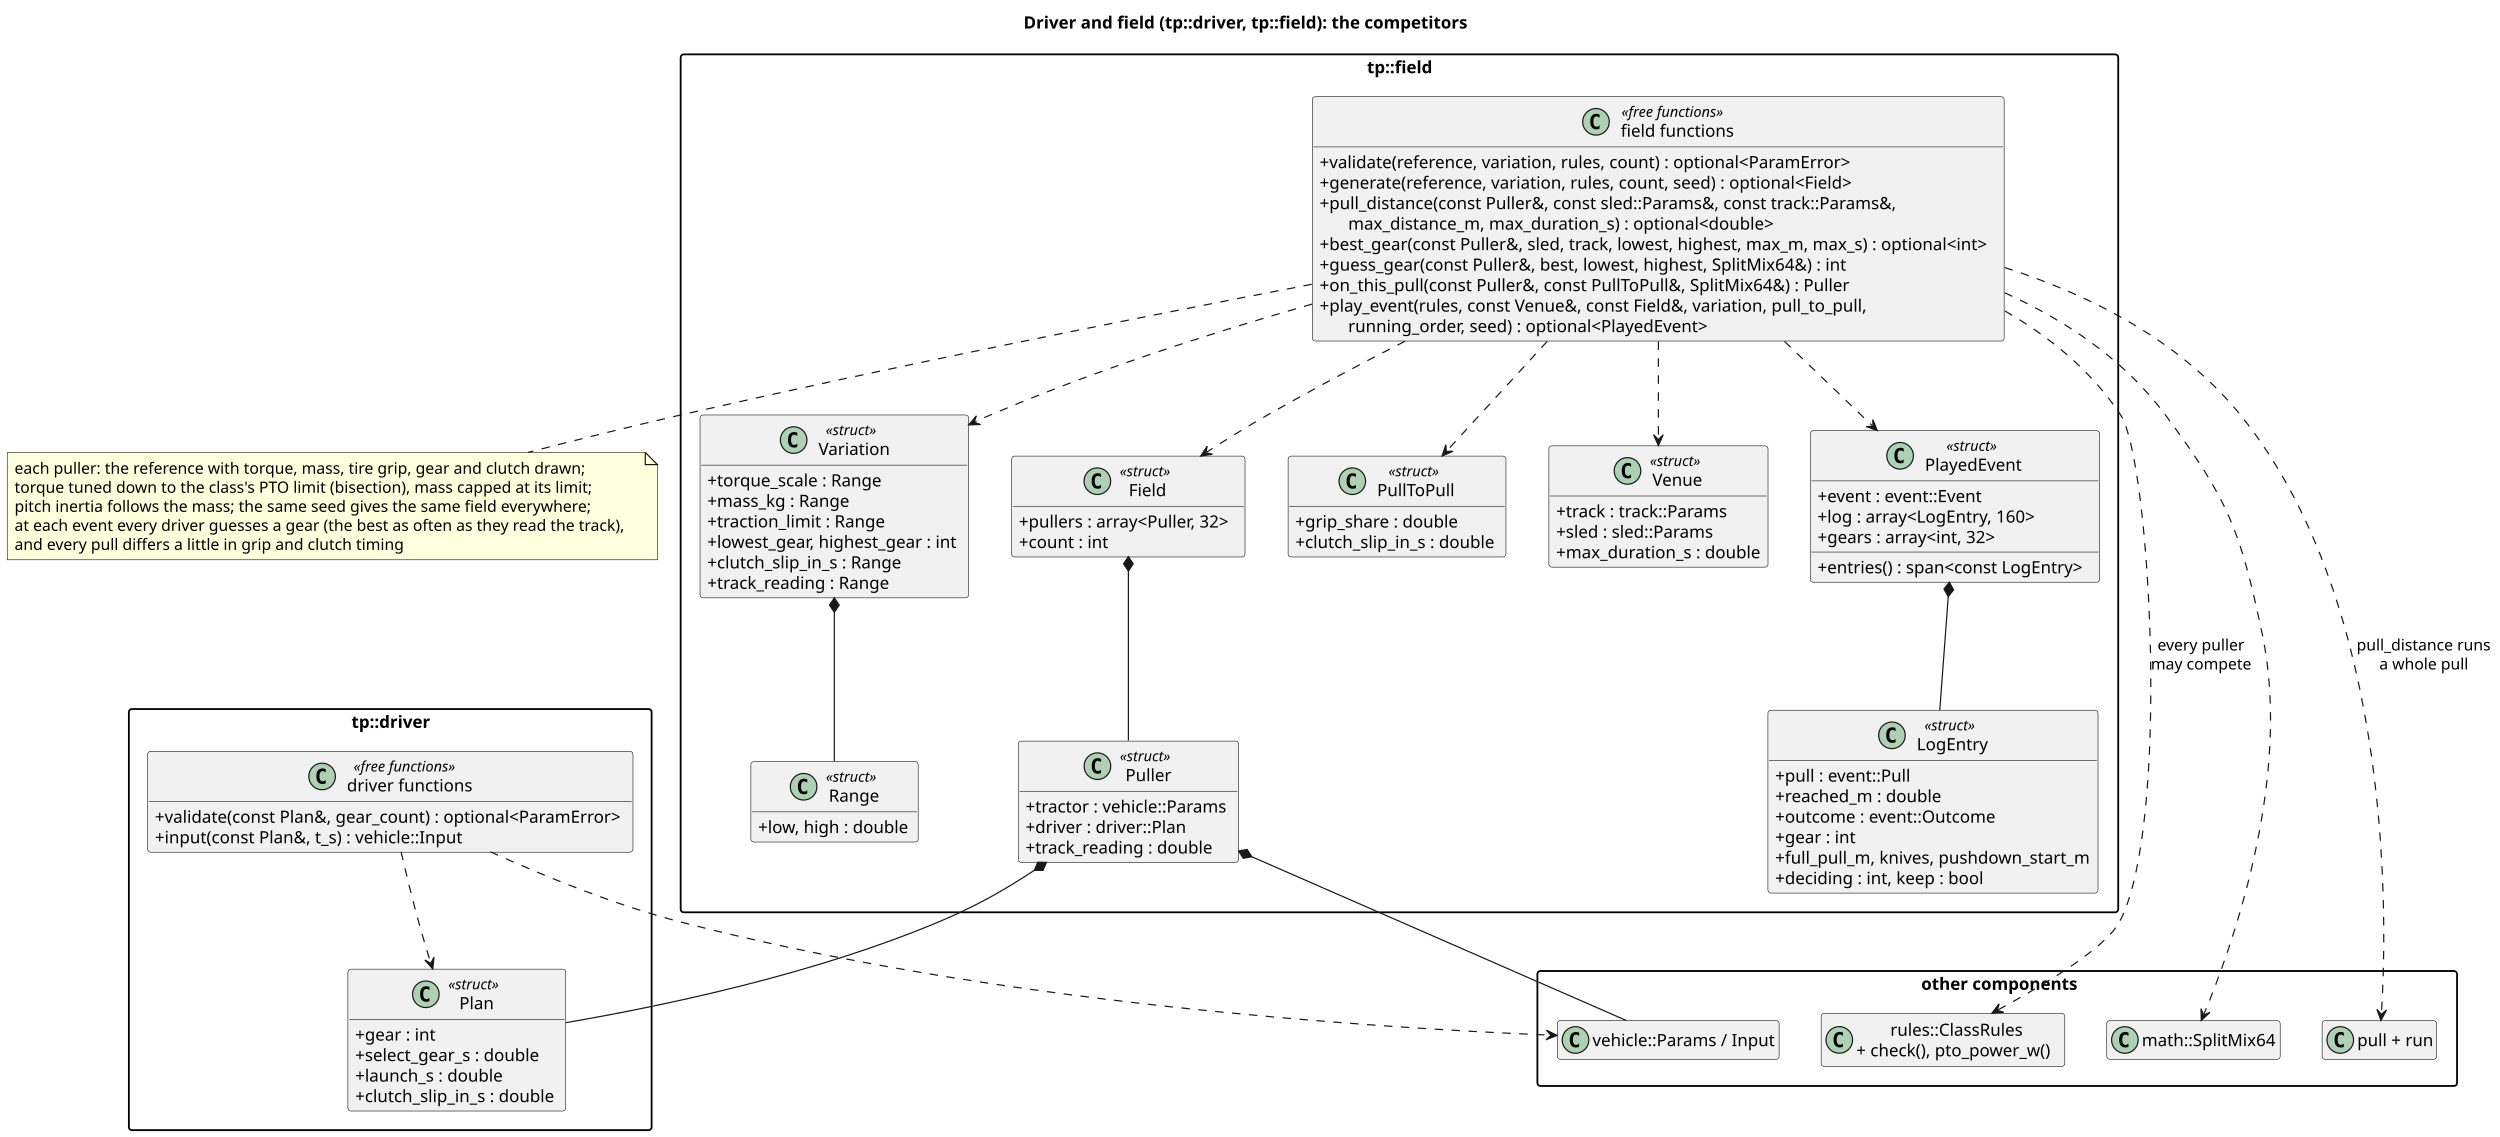
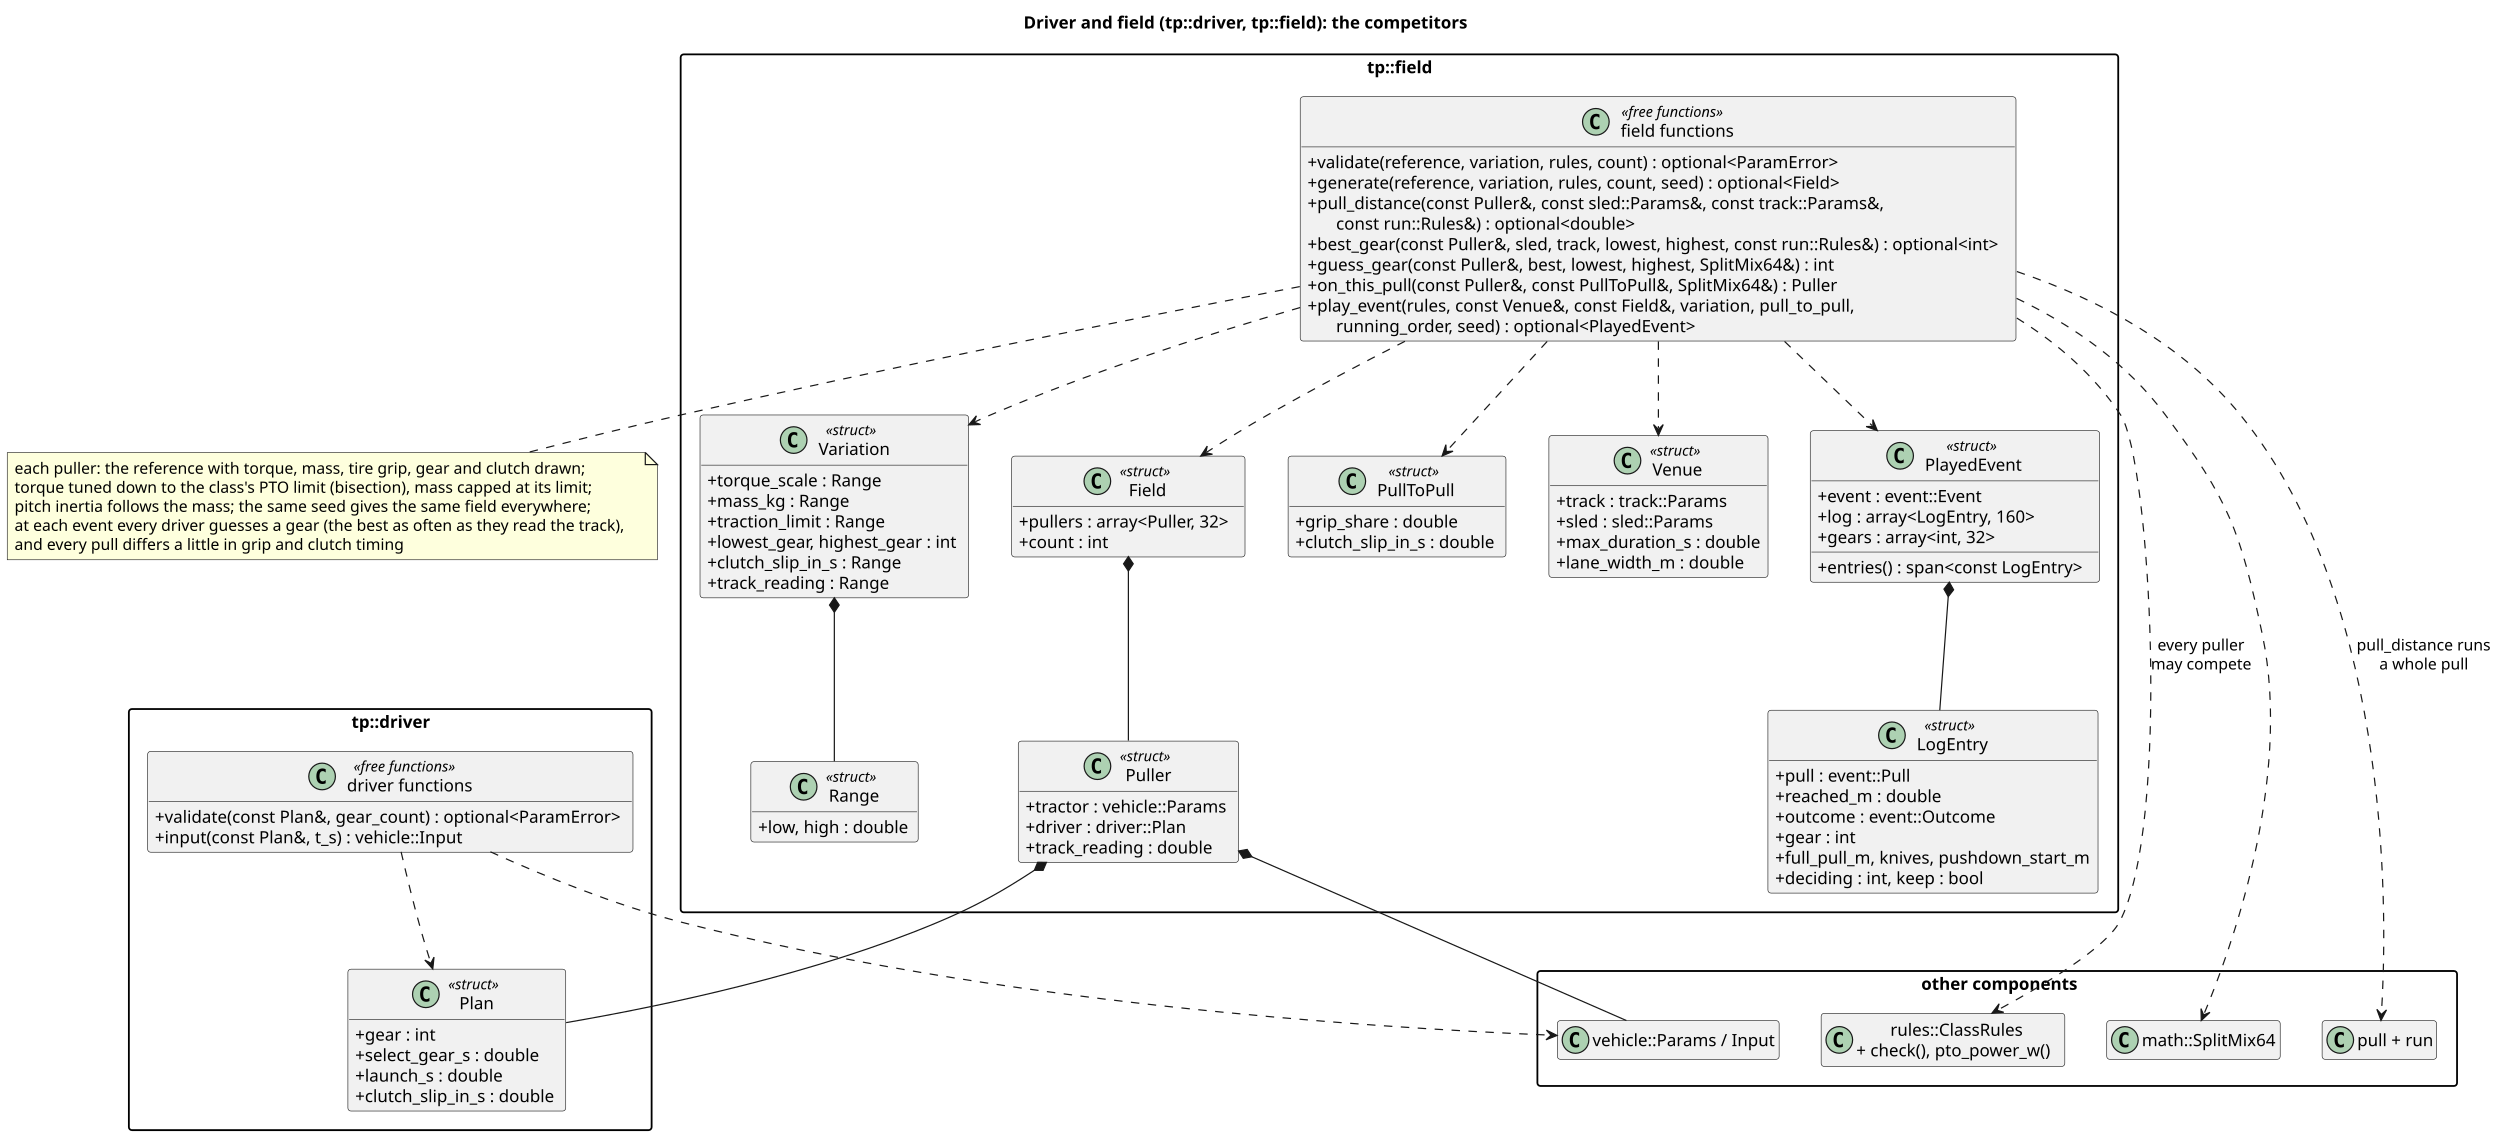
<svg xmlns="http://www.w3.org/2000/svg" contentStyleType="text/css" height="939px" preserveAspectRatio="none" style="width:2066px;height:939px;background:#FFFFFF;" version="1.1" viewBox="0 0 2066 939" width="2066px" zoomAndPan="magnify">
  <defs />
  <g>
    <text fill="#000000" font-family="sans-serif" font-size="14" font-weight="bold" lengthAdjust="spacing" textLength="360.644" x="845.859" y="23.562">Driver and field (tp::driver, tp::field): the competitors</text>
    <g id="cluster_other components">
      <rect fill="none" height="95" rx="2.5" ry="2.5" style="stroke:#000000;stroke-width:1.5;" width="760" x="1270.5" y="802.439" />
      <text fill="#000000" font-family="sans-serif" font-size="14" font-weight="bold" lengthAdjust="spacing" textLength="125.535" x="1587.732" y="818.002">other components</text>
    </g>
    <g id="cluster_tp::driver">
      <rect fill="none" height="348" rx="2.5" ry="2.5" style="stroke:#000000;stroke-width:1.5;" width="432" x="106.5" y="585.939" />
      <text fill="#000000" font-family="sans-serif" font-size="14" font-weight="bold" lengthAdjust="spacing" textLength="64.06" x="290.47" y="601.502">tp::driver</text>
    </g>
    <g id="cluster_tp::field">
      <rect fill="none" height="709" rx="2.5" ry="2.5" style="stroke:#000000;stroke-width:1.5;" width="1188" x="562.5" y="44.94" />
      <text fill="#000000" font-family="sans-serif" font-size="14" font-weight="bold" lengthAdjust="spacing" textLength="53.628" x="1129.686" y="60.502">tp::field</text>
    </g>
    <g id="elem_Vehicle">
      <rect codeLine="7" fill="#F1F1F1" height="32" id="Vehicle" rx="2.5" ry="2.5" style="stroke:#181818;stroke-width:0.5;" width="183.286" x="1287" y="843.439" />
      <ellipse cx="1302" cy="859.439" fill="#ADD1B2" rx="11" ry="11" style="stroke:#181818;stroke-width:1.0;" />
      <path d="M1304.969,865.08 Q1304.391,865.377 1303.75,865.518 Q1303.109,865.674 1302.406,865.674 Q1299.906,865.674 1298.578,864.033 Q1297.266,862.377 1297.266,859.252 Q1297.266,856.127 1298.578,854.471 Q1299.906,852.814 1302.406,852.814 Q1303.109,852.814 1303.75,852.971 Q1304.406,853.127 1304.969,853.424 L1304.969,856.143 Q1304.344,855.564 1303.75,855.299 Q1303.156,855.018 1302.531,855.018 Q1301.188,855.018 1300.5,856.096 Q1299.812,857.158 1299.812,859.252 Q1299.812,861.346 1300.5,862.424 Q1301.188,863.486 1302.531,863.486 Q1303.156,863.486 1303.75,863.221 Q1304.344,862.939 1304.969,862.361 L1304.969,865.08 Z " fill="#000000" />
      <text fill="#000000" font-family="sans-serif" font-size="14" lengthAdjust="spacing" textLength="151.286" x="1316" y="864.532">vehicle::Params / Input</text>
    </g>
    <g id="elem_Rules">
      <rect codeLine="8" fill="#F1F1F1" height="43.879" id="Rules" rx="2.5" ry="2.5" style="stroke:#181818;stroke-width:0.5;" width="201.347" x="1505" y="837.439" />
      <ellipse cx="1520" cy="859.379" fill="#ADD1B2" rx="11" ry="11" style="stroke:#181818;stroke-width:1.0;" />
      <path d="M1522.969,865.019 Q1522.391,865.316 1521.75,865.457 Q1521.109,865.613 1520.406,865.613 Q1517.906,865.613 1516.578,863.973 Q1515.266,862.316 1515.266,859.191 Q1515.266,856.066 1516.578,854.41 Q1517.906,852.754 1520.406,852.754 Q1521.109,852.754 1521.75,852.91 Q1522.406,853.066 1522.969,853.363 L1522.969,856.082 Q1522.344,855.504 1521.75,855.238 Q1521.156,854.957 1520.531,854.957 Q1519.188,854.957 1518.5,856.035 Q1517.812,857.098 1517.812,859.191 Q1517.812,861.285 1518.5,862.363 Q1519.188,863.426 1520.531,863.426 Q1521.156,863.426 1521.75,863.16 Q1522.344,862.879 1522.969,862.301 L1522.969,865.019 Z " fill="#000000" />
      <text fill="#000000" font-family="sans-serif" font-size="14" lengthAdjust="spacing" textLength="113.046" x="1562.15" y="856.002">rules::ClassRules</text>
      <text fill="#000000" font-family="sans-serif" font-size="14" lengthAdjust="spacing" textLength="169.347" x="1534" y="872.941">+ check(), pto_power_w()</text>
    </g>
    <g id="elem_Random">
      <rect codeLine="9" fill="#F1F1F1" height="32" id="Random" rx="2.5" ry="2.5" style="stroke:#181818;stroke-width:0.5;" width="143.371" x="1741" y="843.439" />
      <ellipse cx="1756" cy="859.439" fill="#ADD1B2" rx="11" ry="11" style="stroke:#181818;stroke-width:1.0;" />
      <path d="M1758.969,865.08 Q1758.391,865.377 1757.75,865.518 Q1757.109,865.674 1756.406,865.674 Q1753.906,865.674 1752.578,864.033 Q1751.266,862.377 1751.266,859.252 Q1751.266,856.127 1752.578,854.471 Q1753.906,852.814 1756.406,852.814 Q1757.109,852.814 1757.75,852.971 Q1758.406,853.127 1758.969,853.424 L1758.969,856.143 Q1758.344,855.564 1757.75,855.299 Q1757.156,855.018 1756.531,855.018 Q1755.188,855.018 1754.5,856.096 Q1753.812,857.158 1753.812,859.252 Q1753.812,861.346 1754.5,862.424 Q1755.188,863.486 1756.531,863.486 Q1757.156,863.486 1757.75,863.221 Q1758.344,862.939 1758.969,862.361 L1758.969,865.08 Z " fill="#000000" />
      <text fill="#000000" font-family="sans-serif" font-size="14" lengthAdjust="spacing" textLength="111.371" x="1770" y="864.532">math::SplitMix64</text>
    </g>
    <g id="elem_Run">
      <rect codeLine="10" fill="#F1F1F1" height="32" id="Run" rx="2.5" ry="2.5" style="stroke:#181818;stroke-width:0.5;" width="94.59" x="1919" y="843.439" />
      <ellipse cx="1934" cy="859.439" fill="#ADD1B2" rx="11" ry="11" style="stroke:#181818;stroke-width:1.0;" />
      <path d="M1936.969,865.08 Q1936.391,865.377 1935.75,865.518 Q1935.109,865.674 1934.406,865.674 Q1931.906,865.674 1930.578,864.033 Q1929.266,862.377 1929.266,859.252 Q1929.266,856.127 1930.578,854.471 Q1931.906,852.814 1934.406,852.814 Q1935.109,852.814 1935.75,852.971 Q1936.406,853.127 1936.969,853.424 L1936.969,856.143 Q1936.344,855.564 1935.75,855.299 Q1935.156,855.018 1934.531,855.018 Q1933.188,855.018 1932.5,856.096 Q1931.812,857.158 1931.812,859.252 Q1931.812,861.346 1932.5,862.424 Q1933.188,863.486 1934.531,863.486 Q1935.156,863.486 1935.75,863.221 Q1936.344,862.939 1936.969,862.361 L1936.969,865.08 Z " fill="#000000" />
      <text fill="#000000" font-family="sans-serif" font-size="14" lengthAdjust="spacing" textLength="62.59" x="1948" y="864.532">pull + run</text>
    </g>
    <g id="elem_Plan">
      <rect codeLine="14" fill="#F1F1F1" height="117.217" id="Plan" rx="2.5" ry="2.5" style="stroke:#181818;stroke-width:0.5;" width="180.014" x="287.5" y="800.939" />
      <ellipse cx="351.919" cy="821.669" fill="#ADD1B2" rx="11" ry="11" style="stroke:#181818;stroke-width:1.0;" />
      <path d="M354.888,827.31 Q354.31,827.606 353.669,827.747 Q353.028,827.903 352.325,827.903 Q349.825,827.903 348.497,826.263 Q347.185,824.606 347.185,821.481 Q347.185,818.356 348.497,816.7 Q349.825,815.044 352.325,815.044 Q353.028,815.044 353.669,815.2 Q354.325,815.356 354.888,815.653 L354.888,818.372 Q354.263,817.794 353.669,817.528 Q353.075,817.247 352.45,817.247 Q351.106,817.247 350.419,818.325 Q349.731,819.388 349.731,821.481 Q349.731,823.575 350.419,824.653 Q351.106,825.716 352.45,825.716 Q353.075,825.716 353.669,825.45 Q354.263,825.169 354.888,824.591 L354.888,827.31 Z " fill="#000000" />
      <text fill="#000000" font-family="sans-serif" font-size="12" font-style="italic" lengthAdjust="spacing" textLength="46.676" x="370.419" y="817.564">«struct»</text>
      <text fill="#000000" font-family="sans-serif" font-size="14" lengthAdjust="spacing" textLength="28.465" x="379.524" y="834.021">Plan</text>
      <line style="stroke:#181818;stroke-width:0.5;" x1="288.5" x2="466.514" y1="842.398" y2="842.398" />
      <text fill="#000000" font-family="sans-serif" font-size="14" lengthAdjust="spacing" textLength="67.293" x="293.5" y="859.961">+gear : int</text>
      <text fill="#000000" font-family="sans-serif" font-size="14" lengthAdjust="spacing" textLength="156.263" x="293.5" y="876.9">+select_gear_s : double</text>
      <text fill="#000000" font-family="sans-serif" font-size="14" lengthAdjust="spacing" textLength="124.394" x="293.5" y="893.84">+launch_s : double</text>
      <text fill="#000000" font-family="sans-serif" font-size="14" lengthAdjust="spacing" textLength="168.014" x="293.5" y="910.779">+clutch_slip_in_s : double</text>
    </g>
    <g id="elem_DriverFns">
      <rect codeLine="20" fill="#F1F1F1" height="83.338" id="DriverFns" rx="2.5" ry="2.5" style="stroke:#181818;stroke-width:0.5;" width="401.081" x="122" y="620.939" />
      <ellipse cx="266.177" cy="641.669" fill="#ADD1B2" rx="11" ry="11" style="stroke:#181818;stroke-width:1.0;" />
      <path d="M269.146,647.31 Q268.567,647.606 267.927,647.747 Q267.286,647.903 266.583,647.903 Q264.083,647.903 262.755,646.263 Q261.442,644.606 261.442,641.481 Q261.442,638.356 262.755,636.7 Q264.083,635.044 266.583,635.044 Q267.286,635.044 267.927,635.2 Q268.583,635.356 269.146,635.653 L269.146,638.372 Q268.521,637.794 267.927,637.528 Q267.333,637.247 266.708,637.247 Q265.364,637.247 264.677,638.325 Q263.989,639.388 263.989,641.481 Q263.989,643.575 264.677,644.653 Q265.364,645.716 266.708,645.716 Q267.333,645.716 267.927,645.45 Q268.521,645.169 269.146,644.591 L269.146,647.31 Z " fill="#000000" />
      <text fill="#000000" font-family="sans-serif" font-size="12" font-style="italic" lengthAdjust="spacing" textLength="93.188" x="292.197" y="637.564">«free functions»</text>
      <text fill="#000000" font-family="sans-serif" font-size="14" lengthAdjust="spacing" textLength="104.228" x="286.677" y="654.021">driver functions</text>
      <line style="stroke:#181818;stroke-width:0.5;" x1="123" x2="522.081" y1="662.398" y2="662.398" />
      <text fill="#000000" font-family="sans-serif" font-size="14" lengthAdjust="spacing" textLength="389.081" x="128" y="679.961">+validate(const Plan&amp;, gear_count) : optional&lt;ParamError&gt;</text>
      <text fill="#000000" font-family="sans-serif" font-size="14" lengthAdjust="spacing" textLength="257.633" x="128" y="696.9">+input(const Plan&amp;, t_s) : vehicle::Input</text>
    </g>
    <g id="elem_Puller">
      <rect codeLine="28" fill="#F1F1F1" height="100.277" id="Puller" rx="2.5" ry="2.5" style="stroke:#181818;stroke-width:0.5;" width="182.03" x="841.5" y="612.439" />
      <ellipse cx="906.927" cy="633.169" fill="#ADD1B2" rx="11" ry="11" style="stroke:#181818;stroke-width:1.0;" />
      <path d="M909.896,638.81 Q909.318,639.106 908.677,639.247 Q908.037,639.403 907.333,639.403 Q904.833,639.403 903.505,637.763 Q902.193,636.106 902.193,632.981 Q902.193,629.856 903.505,628.2 Q904.833,626.544 907.333,626.544 Q908.037,626.544 908.677,626.7 Q909.333,626.856 909.896,627.153 L909.896,629.872 Q909.271,629.294 908.677,629.028 Q908.083,628.747 907.458,628.747 Q906.115,628.747 905.427,629.825 Q904.74,630.888 904.74,632.981 Q904.74,635.075 905.427,636.153 Q906.115,637.216 907.458,637.216 Q908.083,637.216 908.677,636.95 Q909.271,636.669 909.896,636.091 L909.896,638.81 Z " fill="#000000" />
      <text fill="#000000" font-family="sans-serif" font-size="12" font-style="italic" lengthAdjust="spacing" textLength="46.676" x="925.427" y="629.064">«struct»</text>
      <text fill="#000000" font-family="sans-serif" font-size="14" lengthAdjust="spacing" textLength="37.434" x="930.048" y="645.521">Puller</text>
      <line style="stroke:#181818;stroke-width:0.5;" x1="842.5" x2="1022.53" y1="653.898" y2="653.898" />
      <text fill="#000000" font-family="sans-serif" font-size="14" lengthAdjust="spacing" textLength="170.03" x="847.5" y="671.461">+tractor : vehicle::Params</text>
      <text fill="#000000" font-family="sans-serif" font-size="14" lengthAdjust="spacing" textLength="134.77" x="847.5" y="688.4">+driver : driver::Plan</text>
      <text fill="#000000" font-family="sans-serif" font-size="14" lengthAdjust="spacing" textLength="156.434" x="847.5" y="705.34">+track_reading : double</text>
    </g>
    <g id="elem_PullToPull">
      <rect codeLine="33" fill="#F1F1F1" height="83.338" id="PullToPull" rx="2.5" ry="2.5" style="stroke:#181818;stroke-width:0.5;" width="180.014" x="1064.5" y="376.94" />
      <ellipse cx="1117.54" cy="397.669" fill="#ADD1B2" rx="11" ry="11" style="stroke:#181818;stroke-width:1.0;" />
      <path d="M1120.509,403.31 Q1119.931,403.606 1119.29,403.747 Q1118.649,403.903 1117.946,403.903 Q1115.446,403.903 1114.118,402.263 Q1112.806,400.606 1112.806,397.481 Q1112.806,394.356 1114.118,392.7 Q1115.446,391.044 1117.946,391.044 Q1118.649,391.044 1119.29,391.2 Q1119.946,391.356 1120.509,391.653 L1120.509,394.372 Q1119.884,393.794 1119.29,393.528 Q1118.696,393.247 1118.071,393.247 Q1116.727,393.247 1116.04,394.325 Q1115.352,395.388 1115.352,397.481 Q1115.352,399.575 1116.04,400.653 Q1116.727,401.716 1118.071,401.716 Q1118.696,401.716 1119.29,401.45 Q1119.884,401.169 1120.509,400.591 L1120.509,403.31 Z " fill="#000000" />
      <text fill="#000000" font-family="sans-serif" font-size="12" font-style="italic" lengthAdjust="spacing" textLength="46.676" x="1147.419" y="393.565">«struct»</text>
      <text fill="#000000" font-family="sans-serif" font-size="14" lengthAdjust="spacing" textLength="65.434" x="1138.04" y="410.022">PullToPull</text>
      <line style="stroke:#181818;stroke-width:0.5;" x1="1065.5" x2="1243.514" y1="418.398" y2="418.398" />
      <text fill="#000000" font-family="sans-serif" font-size="14" lengthAdjust="spacing" textLength="135.707" x="1070.5" y="435.961">+grip_share : double</text>
      <text fill="#000000" font-family="sans-serif" font-size="14" lengthAdjust="spacing" textLength="168.014" x="1070.5" y="452.9">+clutch_slip_in_s : double</text>
    </g>
    <g id="elem_Venue">
-       <rect codeLine="37" fill="#F1F1F1" height="100.277" id="Venue" rx="2.5" ry="2.5" style="stroke:#181818;stroke-width:0.5;" width="181.087" x="1280" y="368.44" />
-       <ellipse cx="1344.956" cy="389.169" fill="#ADD1B2" rx="11" ry="11" style="stroke:#181818;stroke-width:1.0;" />
-       <path d="M1347.924,394.81 Q1347.346,395.106 1346.706,395.247 Q1346.065,395.403 1345.362,395.403 Q1342.862,395.403 1341.534,393.763 Q1340.221,392.106 1340.221,388.981 Q1340.221,385.856 1341.534,384.2 Q1342.862,382.544 1345.362,382.544 Q1346.065,382.544 1346.706,382.7 Q1347.362,382.856 1347.924,383.153 L1347.924,385.872 Q1347.299,385.294 1346.706,385.028 Q1346.112,384.747 1345.487,384.747 Q1344.143,384.747 1343.456,385.825 Q1342.768,386.888 1342.768,388.981 Q1342.768,391.075 1343.456,392.153 Q1344.143,393.216 1345.487,393.216 Q1346.112,393.216 1346.706,392.95 Q1347.299,392.669 1347.924,392.091 L1347.924,394.81 Z " fill="#000000" />
-       <text fill="#000000" font-family="sans-serif" font-size="12" font-style="italic" lengthAdjust="spacing" textLength="46.676" x="1363.456" y="385.065">«struct»</text>
-       <text fill="#000000" font-family="sans-serif" font-size="14" lengthAdjust="spacing" textLength="42.533" x="1365.527" y="401.522">Venue</text>
-       <line style="stroke:#181818;stroke-width:0.5;" x1="1281" x2="1460.087" y1="409.898" y2="409.898" />
-       <text fill="#000000" font-family="sans-serif" font-size="14" lengthAdjust="spacing" textLength="145.612" x="1286" y="427.461">+track : track::Params</text>
-       <text fill="#000000" font-family="sans-serif" font-size="14" lengthAdjust="spacing" textLength="133.855" x="1286" y="444.4">+sled : sled::Params</text>
-       <text fill="#000000" font-family="sans-serif" font-size="14" lengthAdjust="spacing" textLength="169.087" x="1286" y="461.34">+max_duration_s : double</text>
+       <rect codeLine="37" fill="#F1F1F1" height="117.217" id="Venue" rx="2.5" ry="2.5" style="stroke:#181818;stroke-width:0.5;" width="181.087" x="1280" y="359.94" />
+       <ellipse cx="1344.956" cy="380.669" fill="#ADD1B2" rx="11" ry="11" style="stroke:#181818;stroke-width:1.0;" />
+       <path d="M1347.924,386.31 Q1347.346,386.606 1346.706,386.747 Q1346.065,386.903 1345.362,386.903 Q1342.862,386.903 1341.534,385.263 Q1340.221,383.606 1340.221,380.481 Q1340.221,377.356 1341.534,375.7 Q1342.862,374.044 1345.362,374.044 Q1346.065,374.044 1346.706,374.2 Q1347.362,374.356 1347.924,374.653 L1347.924,377.372 Q1347.299,376.794 1346.706,376.528 Q1346.112,376.247 1345.487,376.247 Q1344.143,376.247 1343.456,377.325 Q1342.768,378.388 1342.768,380.481 Q1342.768,382.575 1343.456,383.653 Q1344.143,384.716 1345.487,384.716 Q1346.112,384.716 1346.706,384.45 Q1347.299,384.169 1347.924,383.591 L1347.924,386.31 Z " fill="#000000" />
+       <text fill="#000000" font-family="sans-serif" font-size="12" font-style="italic" lengthAdjust="spacing" textLength="46.676" x="1363.456" y="376.565">«struct»</text>
+       <text fill="#000000" font-family="sans-serif" font-size="14" lengthAdjust="spacing" textLength="42.533" x="1365.527" y="393.022">Venue</text>
+       <line style="stroke:#181818;stroke-width:0.5;" x1="1281" x2="1460.087" y1="401.398" y2="401.398" />
+       <text fill="#000000" font-family="sans-serif" font-size="14" lengthAdjust="spacing" textLength="145.612" x="1286" y="418.961">+track : track::Params</text>
+       <text fill="#000000" font-family="sans-serif" font-size="14" lengthAdjust="spacing" textLength="133.855" x="1286" y="435.9">+sled : sled::Params</text>
+       <text fill="#000000" font-family="sans-serif" font-size="14" lengthAdjust="spacing" textLength="169.087" x="1286" y="452.84">+max_duration_s : double</text>
+       <text fill="#000000" font-family="sans-serif" font-size="14" lengthAdjust="spacing" textLength="155.538" x="1286" y="469.779">+lane_width_m : double</text>
    </g>
    <g id="elem_LogEntry">
-       <rect codeLine="42" fill="#F1F1F1" height="151.096" id="LogEntry" rx="2.5" ry="2.5" style="stroke:#181818;stroke-width:0.5;" width="272.805" x="1461" y="586.939" />
+       <rect codeLine="43" fill="#F1F1F1" height="151.096" id="LogEntry" rx="2.5" ry="2.5" style="stroke:#181818;stroke-width:0.5;" width="272.805" x="1461" y="586.939" />
      <ellipse cx="1563.502" cy="607.669" fill="#ADD1B2" rx="11" ry="11" style="stroke:#181818;stroke-width:1.0;" />
      <path d="M1566.47,613.31 Q1565.892,613.606 1565.252,613.747 Q1564.611,613.903 1563.908,613.903 Q1561.408,613.903 1560.08,612.263 Q1558.767,610.606 1558.767,607.481 Q1558.767,604.356 1560.08,602.7 Q1561.408,601.044 1563.908,601.044 Q1564.611,601.044 1565.252,601.2 Q1565.908,601.356 1566.47,601.653 L1566.47,604.372 Q1565.845,603.794 1565.252,603.528 Q1564.658,603.247 1564.033,603.247 Q1562.689,603.247 1562.002,604.325 Q1561.314,605.388 1561.314,607.481 Q1561.314,609.575 1562.002,610.653 Q1562.689,611.716 1564.033,611.716 Q1564.658,611.716 1565.252,611.45 Q1565.845,611.169 1566.47,610.591 L1566.47,613.31 Z " fill="#000000" />
      <text fill="#000000" font-family="sans-serif" font-size="12" font-style="italic" lengthAdjust="spacing" textLength="46.676" x="1590.314" y="603.564">«struct»</text>
      <text fill="#000000" font-family="sans-serif" font-size="14" lengthAdjust="spacing" textLength="59.302" x="1584.002" y="620.021">LogEntry</text>
      <line style="stroke:#181818;stroke-width:0.5;" x1="1462" x2="1732.805" y1="628.398" y2="628.398" />
      <text fill="#000000" font-family="sans-serif" font-size="14" lengthAdjust="spacing" textLength="113.914" x="1467" y="645.961">+pull : event::Pull</text>
      <text fill="#000000" font-family="sans-serif" font-size="14" lengthAdjust="spacing" textLength="139.494" x="1467" y="662.9">+reached_m : double</text>
      <text fill="#000000" font-family="sans-serif" font-size="14" lengthAdjust="spacing" textLength="184.734" x="1467" y="679.84">+outcome : event::Outcome</text>
      <text fill="#000000" font-family="sans-serif" font-size="14" lengthAdjust="spacing" textLength="67.293" x="1467" y="696.779">+gear : int</text>
      <text fill="#000000" font-family="sans-serif" font-size="14" lengthAdjust="spacing" textLength="260.805" x="1467" y="713.719">+full_pull_m, knives, pushdown_start_m</text>
      <text fill="#000000" font-family="sans-serif" font-size="14" lengthAdjust="spacing" textLength="175.567" x="1467" y="730.658">+deciding : int, keep : bool</text>
    </g>
    <g id="elem_PlayedEvent">
-       <rect codeLine="50" fill="#F1F1F1" height="125.217" id="PlayedEvent" rx="2.5" ry="2.5" style="stroke:#181818;stroke-width:0.5;" width="239.103" x="1496" y="355.94" />
+       <rect codeLine="51" fill="#F1F1F1" height="125.217" id="PlayedEvent" rx="2.5" ry="2.5" style="stroke:#181818;stroke-width:0.5;" width="239.103" x="1496" y="355.94" />
      <ellipse cx="1570.255" cy="376.669" fill="#ADD1B2" rx="11" ry="11" style="stroke:#181818;stroke-width:1.0;" />
      <path d="M1573.224,382.31 Q1572.646,382.606 1572.005,382.747 Q1571.365,382.903 1570.662,382.903 Q1568.162,382.903 1566.833,381.263 Q1565.521,379.606 1565.521,376.481 Q1565.521,373.356 1566.833,371.7 Q1568.162,370.044 1570.662,370.044 Q1571.365,370.044 1572.005,370.2 Q1572.662,370.356 1573.224,370.653 L1573.224,373.372 Q1572.599,372.794 1572.005,372.528 Q1571.412,372.247 1570.787,372.247 Q1569.443,372.247 1568.755,373.325 Q1568.068,374.388 1568.068,376.481 Q1568.068,378.575 1568.755,379.653 Q1569.443,380.716 1570.787,380.716 Q1571.412,380.716 1572.005,380.45 Q1572.599,380.169 1573.224,379.591 L1573.224,382.31 Z " fill="#000000" />
      <text fill="#000000" font-family="sans-serif" font-size="12" font-style="italic" lengthAdjust="spacing" textLength="46.676" x="1608.464" y="372.565">«struct»</text>
      <text fill="#000000" font-family="sans-serif" font-size="14" lengthAdjust="spacing" textLength="82.093" x="1590.755" y="389.022">PlayedEvent</text>
      <line style="stroke:#181818;stroke-width:0.5;" x1="1497" x2="1734.103" y1="397.398" y2="397.398" />
      <text fill="#000000" font-family="sans-serif" font-size="14" lengthAdjust="spacing" textLength="140.622" x="1502" y="414.961">+event : event::Event</text>
      <text fill="#000000" font-family="sans-serif" font-size="14" lengthAdjust="spacing" textLength="184.68" x="1502" y="431.9">+log : array&lt;LogEntry, 160&gt;</text>
      <text fill="#000000" font-family="sans-serif" font-size="14" lengthAdjust="spacing" textLength="152.496" x="1502" y="448.84">+gears : array&lt;int, 32&gt;</text>
      <line style="stroke:#181818;stroke-width:0.5;" x1="1497" x2="1734.103" y1="456.217" y2="456.217" />
      <text fill="#000000" font-family="sans-serif" font-size="14" lengthAdjust="spacing" textLength="227.103" x="1502" y="473.779">+entries() : span&lt;const LogEntry&gt;</text>
    </g>
    <g id="elem_Range">
-       <rect codeLine="56" fill="#F1F1F1" height="66.398" id="Range" rx="2.5" ry="2.5" style="stroke:#181818;stroke-width:0.5;" width="138.287" x="620.5" y="629.439" />
+       <rect codeLine="57" fill="#F1F1F1" height="66.398" id="Range" rx="2.5" ry="2.5" style="stroke:#181818;stroke-width:0.5;" width="138.287" x="620.5" y="629.439" />
      <ellipse cx="664.125" cy="650.169" fill="#ADD1B2" rx="11" ry="11" style="stroke:#181818;stroke-width:1.0;" />
      <path d="M667.094,655.81 Q666.516,656.106 665.875,656.247 Q665.235,656.403 664.531,656.403 Q662.031,656.403 660.703,654.763 Q659.391,653.106 659.391,649.981 Q659.391,646.856 660.703,645.2 Q662.031,643.544 664.531,643.544 Q665.235,643.544 665.875,643.7 Q666.531,643.856 667.094,644.153 L667.094,646.872 Q666.469,646.294 665.875,646.028 Q665.281,645.747 664.656,645.747 Q663.313,645.747 662.625,646.825 Q661.938,647.888 661.938,649.981 Q661.938,652.075 662.625,653.153 Q663.313,654.216 664.656,654.216 Q665.281,654.216 665.875,653.95 Q666.469,653.669 667.094,653.091 L667.094,655.81 Z " fill="#000000" />
      <text fill="#000000" font-family="sans-serif" font-size="12" font-style="italic" lengthAdjust="spacing" textLength="46.676" x="682.486" y="646.064">«struct»</text>
      <text fill="#000000" font-family="sans-serif" font-size="14" lengthAdjust="spacing" textLength="41.891" x="684.879" y="662.521">Range</text>
      <line style="stroke:#181818;stroke-width:0.5;" x1="621.5" x2="757.787" y1="670.898" y2="670.898" />
      <text fill="#000000" font-family="sans-serif" font-size="14" lengthAdjust="spacing" textLength="126.287" x="626.5" y="688.461">+low, high : double</text>
    </g>
    <g id="elem_Variation">
-       <rect codeLine="59" fill="#F1F1F1" height="151.096" id="Variation" rx="2.5" ry="2.5" style="stroke:#181818;stroke-width:0.5;" width="221.952" x="578.5" y="342.94" />
+       <rect codeLine="60" fill="#F1F1F1" height="151.096" id="Variation" rx="2.5" ry="2.5" style="stroke:#181818;stroke-width:0.5;" width="221.952" x="578.5" y="342.94" />
      <ellipse cx="655.886" cy="363.669" fill="#ADD1B2" rx="11" ry="11" style="stroke:#181818;stroke-width:1.0;" />
      <path d="M658.855,369.31 Q658.277,369.606 657.636,369.747 Q656.996,369.903 656.293,369.903 Q653.793,369.903 652.464,368.263 Q651.152,366.606 651.152,363.481 Q651.152,360.356 652.464,358.7 Q653.793,357.044 656.293,357.044 Q656.996,357.044 657.636,357.2 Q658.293,357.356 658.855,357.653 L658.855,360.372 Q658.23,359.794 657.636,359.528 Q657.043,359.247 656.418,359.247 Q655.074,359.247 654.386,360.325 Q653.699,361.388 653.699,363.481 Q653.699,365.575 654.386,366.653 Q655.074,367.716 656.418,367.716 Q657.043,367.716 657.636,367.45 Q658.23,367.169 658.855,366.591 L658.855,369.31 Z " fill="#000000" />
      <text fill="#000000" font-family="sans-serif" font-size="12" font-style="italic" lengthAdjust="spacing" textLength="46.676" x="682.388" y="359.565">«struct»</text>
      <text fill="#000000" font-family="sans-serif" font-size="14" lengthAdjust="spacing" textLength="58.68" x="676.386" y="376.022">Variation</text>
      <line style="stroke:#181818;stroke-width:0.5;" x1="579.5" x2="799.452" y1="384.398" y2="384.398" />
      <text fill="#000000" font-family="sans-serif" font-size="14" lengthAdjust="spacing" textLength="147.506" x="584.5" y="401.961">+torque_scale : Range</text>
      <text fill="#000000" font-family="sans-serif" font-size="14" lengthAdjust="spacing" textLength="120.62" x="584.5" y="418.9">+mass_kg : Range</text>
      <text fill="#000000" font-family="sans-serif" font-size="14" lengthAdjust="spacing" textLength="146.809" x="584.5" y="435.84">+traction_limit : Range</text>
      <text fill="#000000" font-family="sans-serif" font-size="14" lengthAdjust="spacing" textLength="209.952" x="584.5" y="452.779">+lowest_gear, highest_gear : int</text>
      <text fill="#000000" font-family="sans-serif" font-size="14" lengthAdjust="spacing" textLength="164.534" x="584.5" y="469.719">+clutch_slip_in_s : Range</text>
      <text fill="#000000" font-family="sans-serif" font-size="14" lengthAdjust="spacing" textLength="152.954" x="584.5" y="486.658">+track_reading : Range</text>
    </g>
    <g id="elem_Field">
-       <rect codeLine="67" fill="#F1F1F1" height="83.338" id="Field" rx="2.5" ry="2.5" style="stroke:#181818;stroke-width:0.5;" width="192.872" x="836" y="376.94" />
+       <rect codeLine="68" fill="#F1F1F1" height="83.338" id="Field" rx="2.5" ry="2.5" style="stroke:#181818;stroke-width:0.5;" width="192.872" x="836" y="376.94" />
      <ellipse cx="906.848" cy="397.669" fill="#ADD1B2" rx="11" ry="11" style="stroke:#181818;stroke-width:1.0;" />
      <path d="M909.817,403.31 Q909.239,403.606 908.598,403.747 Q907.957,403.903 907.254,403.903 Q904.754,403.903 903.426,402.263 Q902.114,400.606 902.114,397.481 Q902.114,394.356 903.426,392.7 Q904.754,391.044 907.254,391.044 Q907.957,391.044 908.598,391.2 Q909.254,391.356 909.817,391.653 L909.817,394.372 Q909.192,393.794 908.598,393.528 Q908.004,393.247 907.379,393.247 Q906.036,393.247 905.348,394.325 Q904.661,395.388 904.661,397.481 Q904.661,399.575 905.348,400.653 Q906.036,401.716 907.379,401.716 Q908.004,401.716 908.598,401.45 Q909.192,401.169 909.817,400.591 L909.817,403.31 Z " fill="#000000" />
      <text fill="#000000" font-family="sans-serif" font-size="12" font-style="italic" lengthAdjust="spacing" textLength="46.676" x="925.348" y="393.565">«struct»</text>
      <text fill="#000000" font-family="sans-serif" font-size="14" lengthAdjust="spacing" textLength="31.78" x="932.796" y="410.022">Field</text>
      <line style="stroke:#181818;stroke-width:0.5;" x1="837" x2="1027.872" y1="418.398" y2="418.398" />
      <text fill="#000000" font-family="sans-serif" font-size="14" lengthAdjust="spacing" textLength="180.872" x="842" y="435.961">+pullers : array&lt;Puller, 32&gt;</text>
      <text fill="#000000" font-family="sans-serif" font-size="14" lengthAdjust="spacing" textLength="74.936" x="842" y="452.9">+count : int</text>
    </g>
    <g id="elem_FieldFns">
-       <rect codeLine="71" fill="#F1F1F1" height="201.914" id="FieldFns" rx="2.5" ry="2.5" style="stroke:#181818;stroke-width:0.5;" width="571.727" x="1084.5" y="79.939" />
-       <ellipse cx="1318.918" cy="100.669" fill="#ADD1B2" rx="11" ry="11" style="stroke:#181818;stroke-width:1.0;" />
-       <path d="M1321.887,106.31 Q1321.309,106.606 1320.668,106.747 Q1320.027,106.903 1319.324,106.903 Q1316.824,106.903 1315.496,105.263 Q1314.184,103.606 1314.184,100.481 Q1314.184,97.356 1315.496,95.7 Q1316.824,94.044 1319.324,94.044 Q1320.027,94.044 1320.668,94.2 Q1321.324,94.356 1321.887,94.653 L1321.887,97.372 Q1321.262,96.794 1320.668,96.528 Q1320.074,96.247 1319.449,96.247 Q1318.105,96.247 1317.418,97.325 Q1316.73,98.388 1316.73,100.481 Q1316.73,102.575 1317.418,103.653 Q1318.105,104.716 1319.449,104.716 Q1320.074,104.716 1320.668,104.45 Q1321.262,104.169 1321.887,103.591 L1321.887,106.31 Z " fill="#000000" />
-       <text fill="#000000" font-family="sans-serif" font-size="12" font-style="italic" lengthAdjust="spacing" textLength="93.188" x="1340.02" y="96.564">«free functions»</text>
-       <text fill="#000000" font-family="sans-serif" font-size="14" lengthAdjust="spacing" textLength="94.391" x="1339.418" y="113.022">field functions</text>
-       <line style="stroke:#181818;stroke-width:0.5;" x1="1085.5" x2="1655.227" y1="121.398" y2="121.398" />
-       <text fill="#000000" font-family="sans-serif" font-size="14" lengthAdjust="spacing" textLength="444.726" x="1090.5" y="138.961">+validate(reference, variation, rules, count) : optional&lt;ParamError&gt;</text>
-       <text fill="#000000" font-family="sans-serif" font-size="14" lengthAdjust="spacing" textLength="449.312" x="1090.5" y="155.9">+generate(reference, variation, rules, count, seed) : optional&lt;Field&gt;</text>
-       <text fill="#000000" font-family="sans-serif" font-size="14" lengthAdjust="spacing" textLength="483" x="1090.5" y="172.84">+pull_distance(const Puller&amp;, const sled::Params&amp;, const track::Params&amp;,</text>
-       <text fill="#000000" font-family="sans-serif" font-size="14" lengthAdjust="spacing" textLength="353.309" x="1114.125" y="189.779">max_distance_m, max_duration_s) : optional&lt;double&gt;</text>
-       <text fill="#000000" font-family="sans-serif" font-size="14" lengthAdjust="spacing" textLength="559.727" x="1090.5" y="206.719">+best_gear(const Puller&amp;, sled, track, lowest, highest, max_m, max_s) : optional&lt;int&gt;</text>
-       <text fill="#000000" font-family="sans-serif" font-size="14" lengthAdjust="spacing" textLength="442.682" x="1090.5" y="223.658">+guess_gear(const Puller&amp;, best, lowest, highest, SplitMix64&amp;) : int</text>
-       <text fill="#000000" font-family="sans-serif" font-size="14" lengthAdjust="spacing" textLength="442.846" x="1090.5" y="240.598">+on_this_pull(const Puller&amp;, const PullToPull&amp;, SplitMix64&amp;) : Puller</text>
-       <text fill="#000000" font-family="sans-serif" font-size="14" lengthAdjust="spacing" textLength="457.283" x="1090.5" y="257.537">+play_event(rules, const Venue&amp;, const Field&amp;, variation, pull_to_pull,</text>
-       <text fill="#000000" font-family="sans-serif" font-size="14" lengthAdjust="spacing" textLength="303.14" x="1114.125" y="274.477">running_order, seed) : optional&lt;PlayedEvent&gt;</text>
+       <rect codeLine="72" fill="#F1F1F1" height="201.914" id="FieldFns" rx="2.5" ry="2.5" style="stroke:#181818;stroke-width:0.5;" width="591.503" x="1074.5" y="79.939" />
+       <ellipse cx="1318.806" cy="100.669" fill="#ADD1B2" rx="11" ry="11" style="stroke:#181818;stroke-width:1.0;" />
+       <path d="M1321.775,106.31 Q1321.197,106.606 1320.556,106.747 Q1319.916,106.903 1319.212,106.903 Q1316.712,106.903 1315.384,105.263 Q1314.072,103.606 1314.072,100.481 Q1314.072,97.356 1315.384,95.7 Q1316.712,94.044 1319.212,94.044 Q1319.916,94.044 1320.556,94.2 Q1321.212,94.356 1321.775,94.653 L1321.775,97.372 Q1321.15,96.794 1320.556,96.528 Q1319.962,96.247 1319.337,96.247 Q1317.994,96.247 1317.306,97.325 Q1316.619,98.388 1316.619,100.481 Q1316.619,102.575 1317.306,103.653 Q1317.994,104.716 1319.337,104.716 Q1319.962,104.716 1320.556,104.45 Q1321.15,104.169 1321.775,103.591 L1321.775,106.31 Z " fill="#000000" />
+       <text fill="#000000" font-family="sans-serif" font-size="12" font-style="italic" lengthAdjust="spacing" textLength="93.188" x="1339.908" y="96.564">«free functions»</text>
+       <text fill="#000000" font-family="sans-serif" font-size="14" lengthAdjust="spacing" textLength="94.391" x="1339.306" y="113.022">field functions</text>
+       <line style="stroke:#181818;stroke-width:0.5;" x1="1075.5" x2="1665.003" y1="121.398" y2="121.398" />
+       <text fill="#000000" font-family="sans-serif" font-size="14" lengthAdjust="spacing" textLength="444.726" x="1080.5" y="138.961">+validate(reference, variation, rules, count) : optional&lt;ParamError&gt;</text>
+       <text fill="#000000" font-family="sans-serif" font-size="14" lengthAdjust="spacing" textLength="449.312" x="1080.5" y="155.9">+generate(reference, variation, rules, count, seed) : optional&lt;Field&gt;</text>
+       <text fill="#000000" font-family="sans-serif" font-size="14" lengthAdjust="spacing" textLength="483" x="1080.5" y="172.84">+pull_distance(const Puller&amp;, const sled::Params&amp;, const track::Params&amp;,</text>
+       <text fill="#000000" font-family="sans-serif" font-size="14" lengthAdjust="spacing" textLength="249.471" x="1104.125" y="189.779">const run::Rules&amp;) : optional&lt;double&gt;</text>
+       <text fill="#000000" font-family="sans-serif" font-size="14" lengthAdjust="spacing" textLength="579.503" x="1080.5" y="206.719">+best_gear(const Puller&amp;, sled, track, lowest, highest, const run::Rules&amp;) : optional&lt;int&gt;</text>
+       <text fill="#000000" font-family="sans-serif" font-size="14" lengthAdjust="spacing" textLength="442.682" x="1080.5" y="223.658">+guess_gear(const Puller&amp;, best, lowest, highest, SplitMix64&amp;) : int</text>
+       <text fill="#000000" font-family="sans-serif" font-size="14" lengthAdjust="spacing" textLength="442.846" x="1080.5" y="240.598">+on_this_pull(const Puller&amp;, const PullToPull&amp;, SplitMix64&amp;) : Puller</text>
+       <text fill="#000000" font-family="sans-serif" font-size="14" lengthAdjust="spacing" textLength="457.283" x="1080.5" y="257.537">+play_event(rules, const Venue&amp;, const Field&amp;, variation, pull_to_pull,</text>
+       <text fill="#000000" font-family="sans-serif" font-size="14" lengthAdjust="spacing" textLength="303.14" x="1104.125" y="274.477">running_order, seed) : optional&lt;PlayedEvent&gt;</text>
    </g>
    <g id="elem_GMN35">
      <path d="M6,373.94 L6,462.587 L543.268,462.587 L543.268,383.94 L533.268,373.94 L6,373.94 " fill="#FEFFDD" style="stroke:#181818;stroke-width:0.5;" />
      <path d="M533.268,373.94 L533.268,383.94 L543.268,383.94 L533.268,373.94 " fill="#FEFFDD" style="stroke:#181818;stroke-width:1.0;" />
      <text fill="#000000" font-family="sans-serif" font-size="13" lengthAdjust="spacing" textLength="475.674" x="12" y="391.533">each puller: the reference with torque, mass, tire grip, gear and clutch drawn;</text>
      <text fill="#000000" font-family="sans-serif" font-size="13" lengthAdjust="spacing" textLength="485.082" x="12" y="407.263">torque tuned down to the class's PTO limit (bisection), mass capped at its limit;</text>
      <text fill="#000000" font-family="sans-serif" font-size="13" lengthAdjust="spacing" textLength="484.161" x="12" y="422.992">pitch inertia follows the mass; the same seed gives the same field everywhere;</text>
      <text fill="#000000" font-family="sans-serif" font-size="13" lengthAdjust="spacing" textLength="516.268" x="12" y="438.722">at each event every driver guesses a gear (the best as often as they read the track),</text>
      <text fill="#000000" font-family="sans-serif" font-size="13" lengthAdjust="spacing" textLength="321.972" x="12" y="454.451">and every pull differs a little in grip and clutch timing</text>
    </g>
    <g id="link_DriverFns_Plan">
      <path codeLine="24" d="M331.47,703.98 C336.15,724.199 342.21,748.97 348.5,770.939 C351.27,780.63 352.601,785.138 355.791,795.048 " fill="none" id="DriverFns-to-Plan" style="stroke:#181818;stroke-width:1.0;stroke-dasharray:7.0,7.0;" />
      <polygon fill="#181818" points="357.63,800.76,358.68,790.967,356.098,796,351.065,793.418,357.63,800.76" style="stroke:#181818;stroke-width:1.0;" />
    </g>
    <g id="link_Puller_Plan">
-       <path codeLine="80" d="M854.766,719.226 C828.006,736.836 806.33,748.939 775.5,761.939 C674.28,804.63 550.28,830.939 467.85,845.09 " fill="none" id="Puller-backto-Plan" style="stroke:#181818;stroke-width:1.0;" />
+       <path codeLine="81" d="M854.766,719.226 C828.006,736.836 806.33,748.939 775.5,761.939 C674.28,804.63 550.28,830.939 467.85,845.09 " fill="none" id="Puller-backto-Plan" style="stroke:#181818;stroke-width:1.0;" />
      <polygon fill="#181818" points="864.79,712.63,857.579,712.586,854.766,719.226,861.977,719.269,864.79,712.63" style="stroke:#181818;stroke-width:1.0;" />
    </g>
    <g id="link_Variation_Range">
-       <path codeLine="81" d="M689.5,506.019 C689.5,551.299 689.5,594.789 689.5,629.13 " fill="none" id="Variation-backto-Range" style="stroke:#181818;stroke-width:1.0;" />
+       <path codeLine="82" d="M689.5,506.019 C689.5,551.299 689.5,594.789 689.5,629.13 " fill="none" id="Variation-backto-Range" style="stroke:#181818;stroke-width:1.0;" />
      <polygon fill="#181818" points="689.5,494.019,685.5,500.019,689.5,506.019,693.5,500.019,689.5,494.019" style="stroke:#181818;stroke-width:1.0;" />
    </g>
    <g id="link_Field_Puller">
-       <path codeLine="82" d="M932.5,471.95 C932.5,513.789 932.5,567.139 932.5,612.01 " fill="none" id="Field-backto-Puller" style="stroke:#181818;stroke-width:1.0;" />
+       <path codeLine="83" d="M932.5,471.95 C932.5,513.789 932.5,567.139 932.5,612.01 " fill="none" id="Field-backto-Puller" style="stroke:#181818;stroke-width:1.0;" />
      <polygon fill="#181818" points="932.5,459.95,928.5,465.95,932.5,471.95,936.5,465.95,932.5,459.95" style="stroke:#181818;stroke-width:1.0;" />
    </g>
    <g id="link_FieldFns_Variation">
-       <path codeLine="83" d="M1084.4,251.28 C997.48,276.079 902.73,306.959 818.5,342.94 C812.55,345.479 811.94,345.615 805.93,348.525 " fill="none" id="FieldFns-to-Variation" style="stroke:#181818;stroke-width:1.0;stroke-dasharray:7.0,7.0;" />
+       <path codeLine="84" d="M1074.42,254.149 C990.27,278.45 899.51,308.329 818.5,342.94 C812.55,345.479 811.94,345.615 805.93,348.525 " fill="none" id="FieldFns-to-Variation" style="stroke:#181818;stroke-width:1.0;stroke-dasharray:7.0,7.0;" />
      <polygon fill="#181818" points="800.53,351.139,810.374,350.817,805.03,348.961,806.887,343.617,800.53,351.139" style="stroke:#181818;stroke-width:1.0;" />
    </g>
    <g id="link_FieldFns_Field">
-       <path codeLine="84" d="M1161.05,282.039 C1122.87,301.5 1083.69,322.289 1047.5,342.94 C1029.22,353.38 1014.861,362.23 997.321,373.63 " fill="none" id="FieldFns-to-Field" style="stroke:#181818;stroke-width:1.0;stroke-dasharray:7.0,7.0;" />
+       <path codeLine="85" d="M1161.05,282.039 C1122.87,301.5 1083.69,322.289 1047.5,342.94 C1029.22,353.38 1014.861,362.23 997.321,373.63 " fill="none" id="FieldFns-to-Field" style="stroke:#181818;stroke-width:1.0;stroke-dasharray:7.0,7.0;" />
      <polygon fill="#181818" points="992.29,376.899,1002.016,375.349,996.482,374.175,997.656,368.641,992.29,376.899" style="stroke:#181818;stroke-width:1.0;" />
    </g>
    <g id="link_FieldFns_PullToPull">
-       <path codeLine="85" d="M1278.58,282.149 C1248.04,315.459 1219.795,346.247 1195.815,372.397 " fill="none" id="FieldFns-to-PullToPull" style="stroke:#181818;stroke-width:1.0;stroke-dasharray:7.0,7.0;" />
+       <path codeLine="86" d="M1278.58,282.149 C1248.04,315.459 1219.795,346.247 1195.815,372.397 " fill="none" id="FieldFns-to-PullToPull" style="stroke:#181818;stroke-width:1.0;stroke-dasharray:7.0,7.0;" />
      <polygon fill="#181818" points="1191.76,376.82,1200.791,372.89,1195.139,373.134,1194.895,367.483,1191.76,376.82" style="stroke:#181818;stroke-width:1.0;" />
    </g>
    <g id="link_FieldFns_Venue">
-       <path codeLine="86" d="M1370.5,282.149 C1370.5,311.95 1370.5,337.279 1370.5,362.269 " fill="none" id="FieldFns-to-Venue" style="stroke:#181818;stroke-width:1.0;stroke-dasharray:7.0,7.0;" />
-       <polygon fill="#181818" points="1370.5,368.269,1374.5,359.269,1370.5,363.269,1366.5,359.269,1370.5,368.269" style="stroke:#181818;stroke-width:1.0;" />
+       <path codeLine="87" d="M1370.5,282.149 C1370.5,308.69 1370.5,330.45 1370.5,353.87 " fill="none" id="FieldFns-to-Venue" style="stroke:#181818;stroke-width:1.0;stroke-dasharray:7.0,7.0;" />
+       <polygon fill="#181818" points="1370.5,359.87,1374.5,350.87,1370.5,354.87,1366.5,350.87,1370.5,359.87" style="stroke:#181818;stroke-width:1.0;" />
    </g>
    <g id="link_FieldFns_PlayedEvent">
-       <path codeLine="87" d="M1474.76,282.149 C1500.81,307.19 1523.655,329.151 1547.095,351.691 " fill="none" id="FieldFns-to-PlayedEvent" style="stroke:#181818;stroke-width:1.0;stroke-dasharray:7.0,7.0;" />
+       <path codeLine="88" d="M1474.76,282.149 C1500.81,307.19 1523.655,329.151 1547.095,351.691 " fill="none" id="FieldFns-to-PlayedEvent" style="stroke:#181818;stroke-width:1.0;stroke-dasharray:7.0,7.0;" />
      <polygon fill="#181818" points="1551.42,355.849,1547.705,346.728,1547.816,352.384,1542.16,352.495,1551.42,355.849" style="stroke:#181818;stroke-width:1.0;" />
    </g>
    <g id="link_PlayedEvent_LogEntry">
-       <path codeLine="88" d="M1610.022,493.097 C1607.632,525.307 1605.57,553 1603.04,586.909 " fill="none" id="PlayedEvent-backto-LogEntry" style="stroke:#181818;stroke-width:1.0;" />
+       <path codeLine="89" d="M1610.022,493.097 C1607.632,525.307 1605.57,553 1603.04,586.909 " fill="none" id="PlayedEvent-backto-LogEntry" style="stroke:#181818;stroke-width:1.0;" />
      <polygon fill="#181818" points="1610.91,481.13,1606.477,486.817,1610.022,493.097,1614.455,487.409,1610.91,481.13" style="stroke:#181818;stroke-width:1.0;" />
    </g>
    <g id="link_Puller_Vehicle">
-       <path codeLine="90" d="M1034.555,708.057 C1133.665,751.397 1276.07,813.649 1344.05,843.38 " fill="none" id="Puller-backto-Vehicle" style="stroke:#181818;stroke-width:1.0;" />
+       <path codeLine="91" d="M1034.555,708.057 C1133.665,751.397 1276.07,813.649 1344.05,843.38 " fill="none" id="Puller-backto-Vehicle" style="stroke:#181818;stroke-width:1.0;" />
      <polygon fill="#181818" points="1023.56,703.25,1027.455,709.318,1034.555,708.057,1030.66,701.989,1023.56,703.25" style="stroke:#181818;stroke-width:1.0;" />
    </g>
    <g id="link_DriverFns_Vehicle">
-       <path codeLine="91" d="M405.28,703.949 C450.67,724.48 508.55,747.96 562.5,761.939 C819.52,828.549 1128.155,849.059 1280.755,855.429 " fill="none" id="DriverFns-to-Vehicle" style="stroke:#181818;stroke-width:1.0;stroke-dasharray:7.0,7.0;" />
+       <path codeLine="92" d="M405.28,703.949 C450.67,724.48 508.55,747.96 562.5,761.939 C819.52,828.549 1128.155,849.059 1280.755,855.429 " fill="none" id="DriverFns-to-Vehicle" style="stroke:#181818;stroke-width:1.0;stroke-dasharray:7.0,7.0;" />
      <polygon fill="#181818" points="1286.75,855.679,1277.925,851.308,1281.754,855.471,1277.591,859.301,1286.75,855.679" style="stroke:#181818;stroke-width:1.0;" />
    </g>
    <g id="link_FieldFns_Rules">
-       <path codeLine="92" d="M1656.92,257.01 C1694.67,278.769 1728.52,306.81 1752.5,342.94 C1777.2,380.159 1793.76,683.699 1751.5,761.939 C1739.88,783.46 1690.4,813.211 1651.36,834.461 " fill="none" id="FieldFns-to-Rules" style="stroke:#181818;stroke-width:1.0;stroke-dasharray:7.0,7.0;" />
+       <path codeLine="93" d="M1666.7,262.849 C1700.49,283.719 1730.61,309.959 1752.5,342.94 C1777.2,380.159 1793.76,683.699 1751.5,761.939 C1739.88,783.46 1690.4,813.211 1651.36,834.461 " fill="none" id="FieldFns-to-Rules" style="stroke:#181818;stroke-width:1.0;stroke-dasharray:7.0,7.0;" />
      <polygon fill="#181818" points="1646.09,837.33,1655.907,836.54,1650.482,834.939,1652.082,829.514,1646.09,837.33" style="stroke:#181818;stroke-width:1.0;" />
      <text fill="#000000" font-family="sans-serif" font-size="13" lengthAdjust="spacing" textLength="72.738" x="1782.946" y="537.533">every puller</text>
      <text fill="#000000" font-family="sans-serif" font-size="13" lengthAdjust="spacing" textLength="83.63" x="1777.5" y="553.263">may compete</text>
    </g>
    <g id="link_FieldFns_Random">
-       <path codeLine="93" d="M1656.65,241.929 C1708.15,265.3 1756.02,297.789 1789.5,342.94 C1841.89,413.589 1851.33,437.889 1869.5,523.939 C1895.36,646.419 1841.335,790.518 1821.445,837.828 " fill="none" id="FieldFns-to-Random" style="stroke:#181818;stroke-width:1.0;stroke-dasharray:7.0,7.0;" />
+       <path codeLine="94" d="M1666.51,246.54 C1714.23,269.519 1758.17,300.69 1789.5,342.94 C1841.89,413.589 1851.33,437.889 1869.5,523.939 C1895.36,646.419 1841.335,790.518 1821.445,837.828 " fill="none" id="FieldFns-to-Random" style="stroke:#181818;stroke-width:1.0;stroke-dasharray:7.0,7.0;" />
      <polygon fill="#181818" points="1819.12,843.36,1826.295,836.613,1821.058,838.75,1818.921,833.513,1819.12,843.36" style="stroke:#181818;stroke-width:1.0;" />
    </g>
    <g id="link_FieldFns_Run">
-       <path codeLine="94" d="M1656.7,221.07 C1730.41,244.799 1802.63,282.659 1851.5,342.94 C1980.56,502.139 1972.301,770.292 1968.031,837.332 " fill="none" id="FieldFns-to-Run" style="stroke:#181818;stroke-width:1.0;stroke-dasharray:7.0,7.0;" />
+       <path codeLine="95" d="M1666.73,224.389 C1736.92,248.28 1804.85,285.389 1851.5,342.94 C1980.56,502.139 1972.301,770.292 1968.031,837.332 " fill="none" id="FieldFns-to-Run" style="stroke:#181818;stroke-width:1.0;stroke-dasharray:7.0,7.0;" />
      <polygon fill="#181818" points="1967.65,843.319,1972.214,834.592,1967.968,838.33,1964.23,834.083,1967.65,843.319" style="stroke:#181818;stroke-width:1.0;" />
      <text fill="#000000" font-family="sans-serif" font-size="13" lengthAdjust="spacing" textLength="110.862" x="1947.5" y="537.533">pull_distance runs</text>
      <text fill="#000000" font-family="sans-serif" font-size="13" lengthAdjust="spacing" textLength="73.404" x="1966.229" y="553.263">a whole pull</text>
    </g>
    <g id="link_FieldFns_GMN35">
-       <path d="M1084.06,234.929 C929.19,264.61 734.87,303.5 562.5,342.94 C521.47,352.329 477.37,363.289 436.32,373.87 " fill="none" id="FieldFns-GMN35" style="stroke:#181818;stroke-width:1.0;stroke-dasharray:7.0,7.0;" />
+       <path d="M1074.15,236.839 C920.95,266.26 731.21,304.339 562.5,342.94 C521.47,352.329 477.37,363.289 436.32,373.87 " fill="none" id="FieldFns-GMN35" style="stroke:#181818;stroke-width:1.0;stroke-dasharray:7.0,7.0;" />
    </g>
  </g>
</svg>
